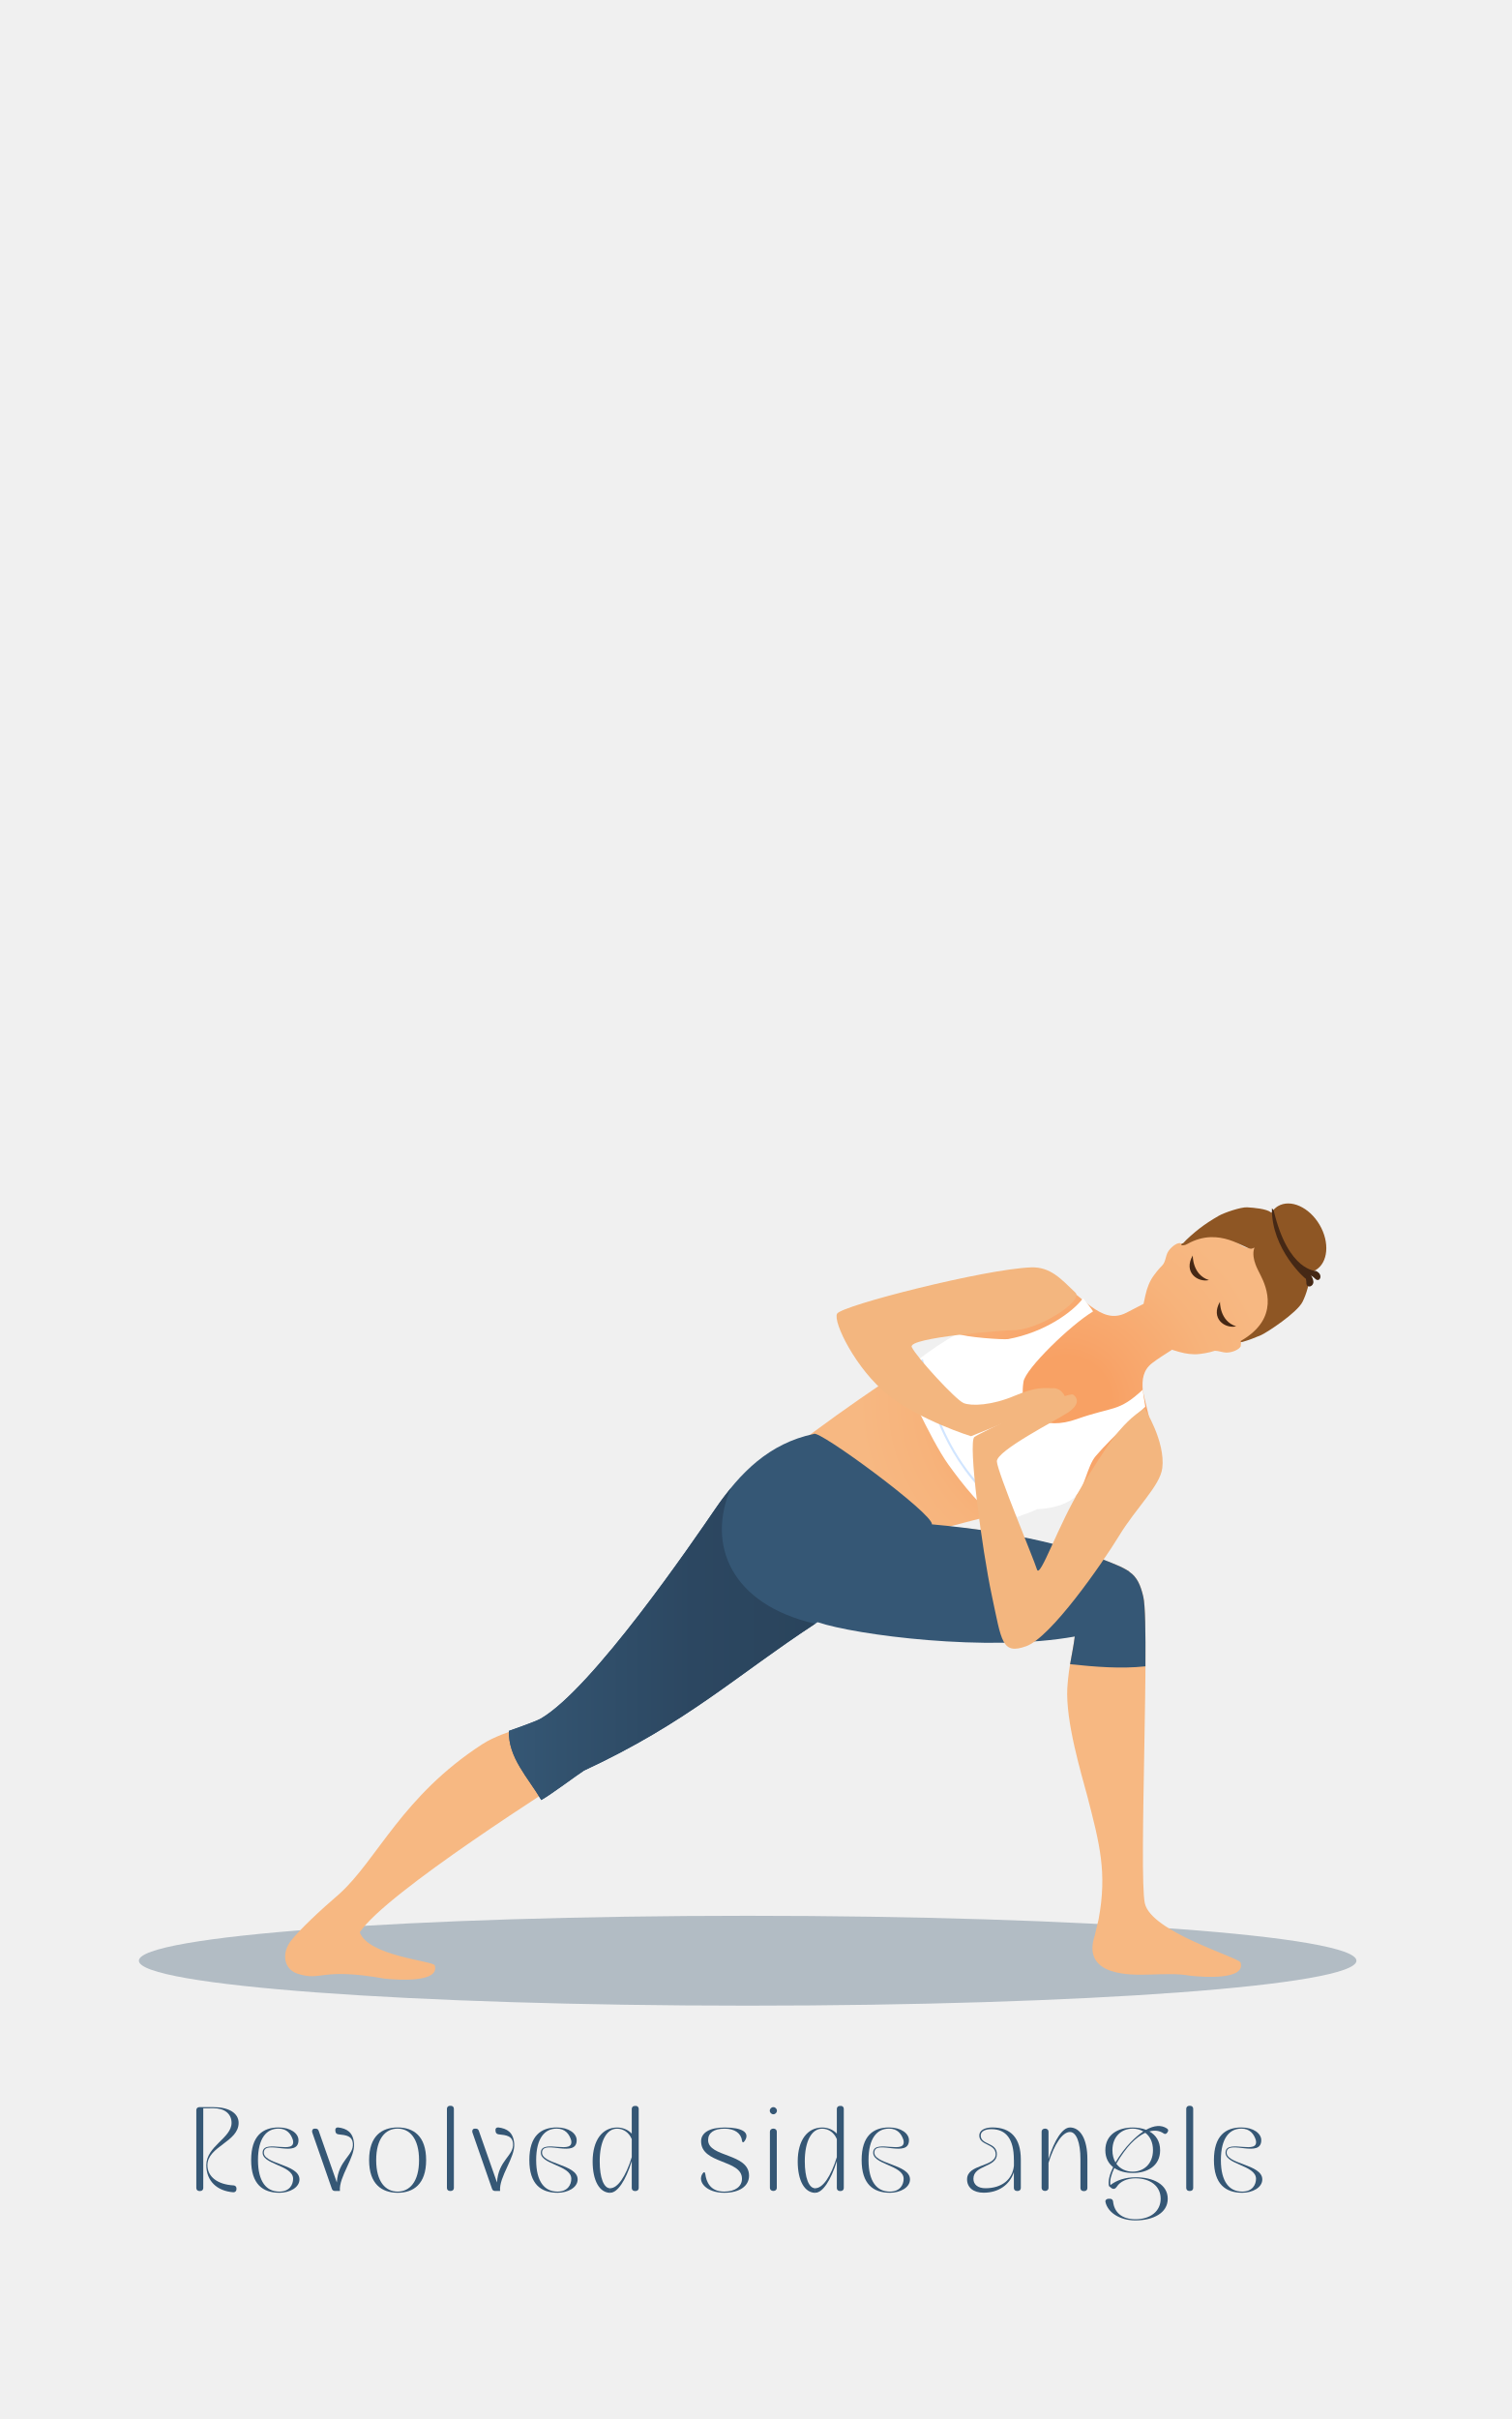
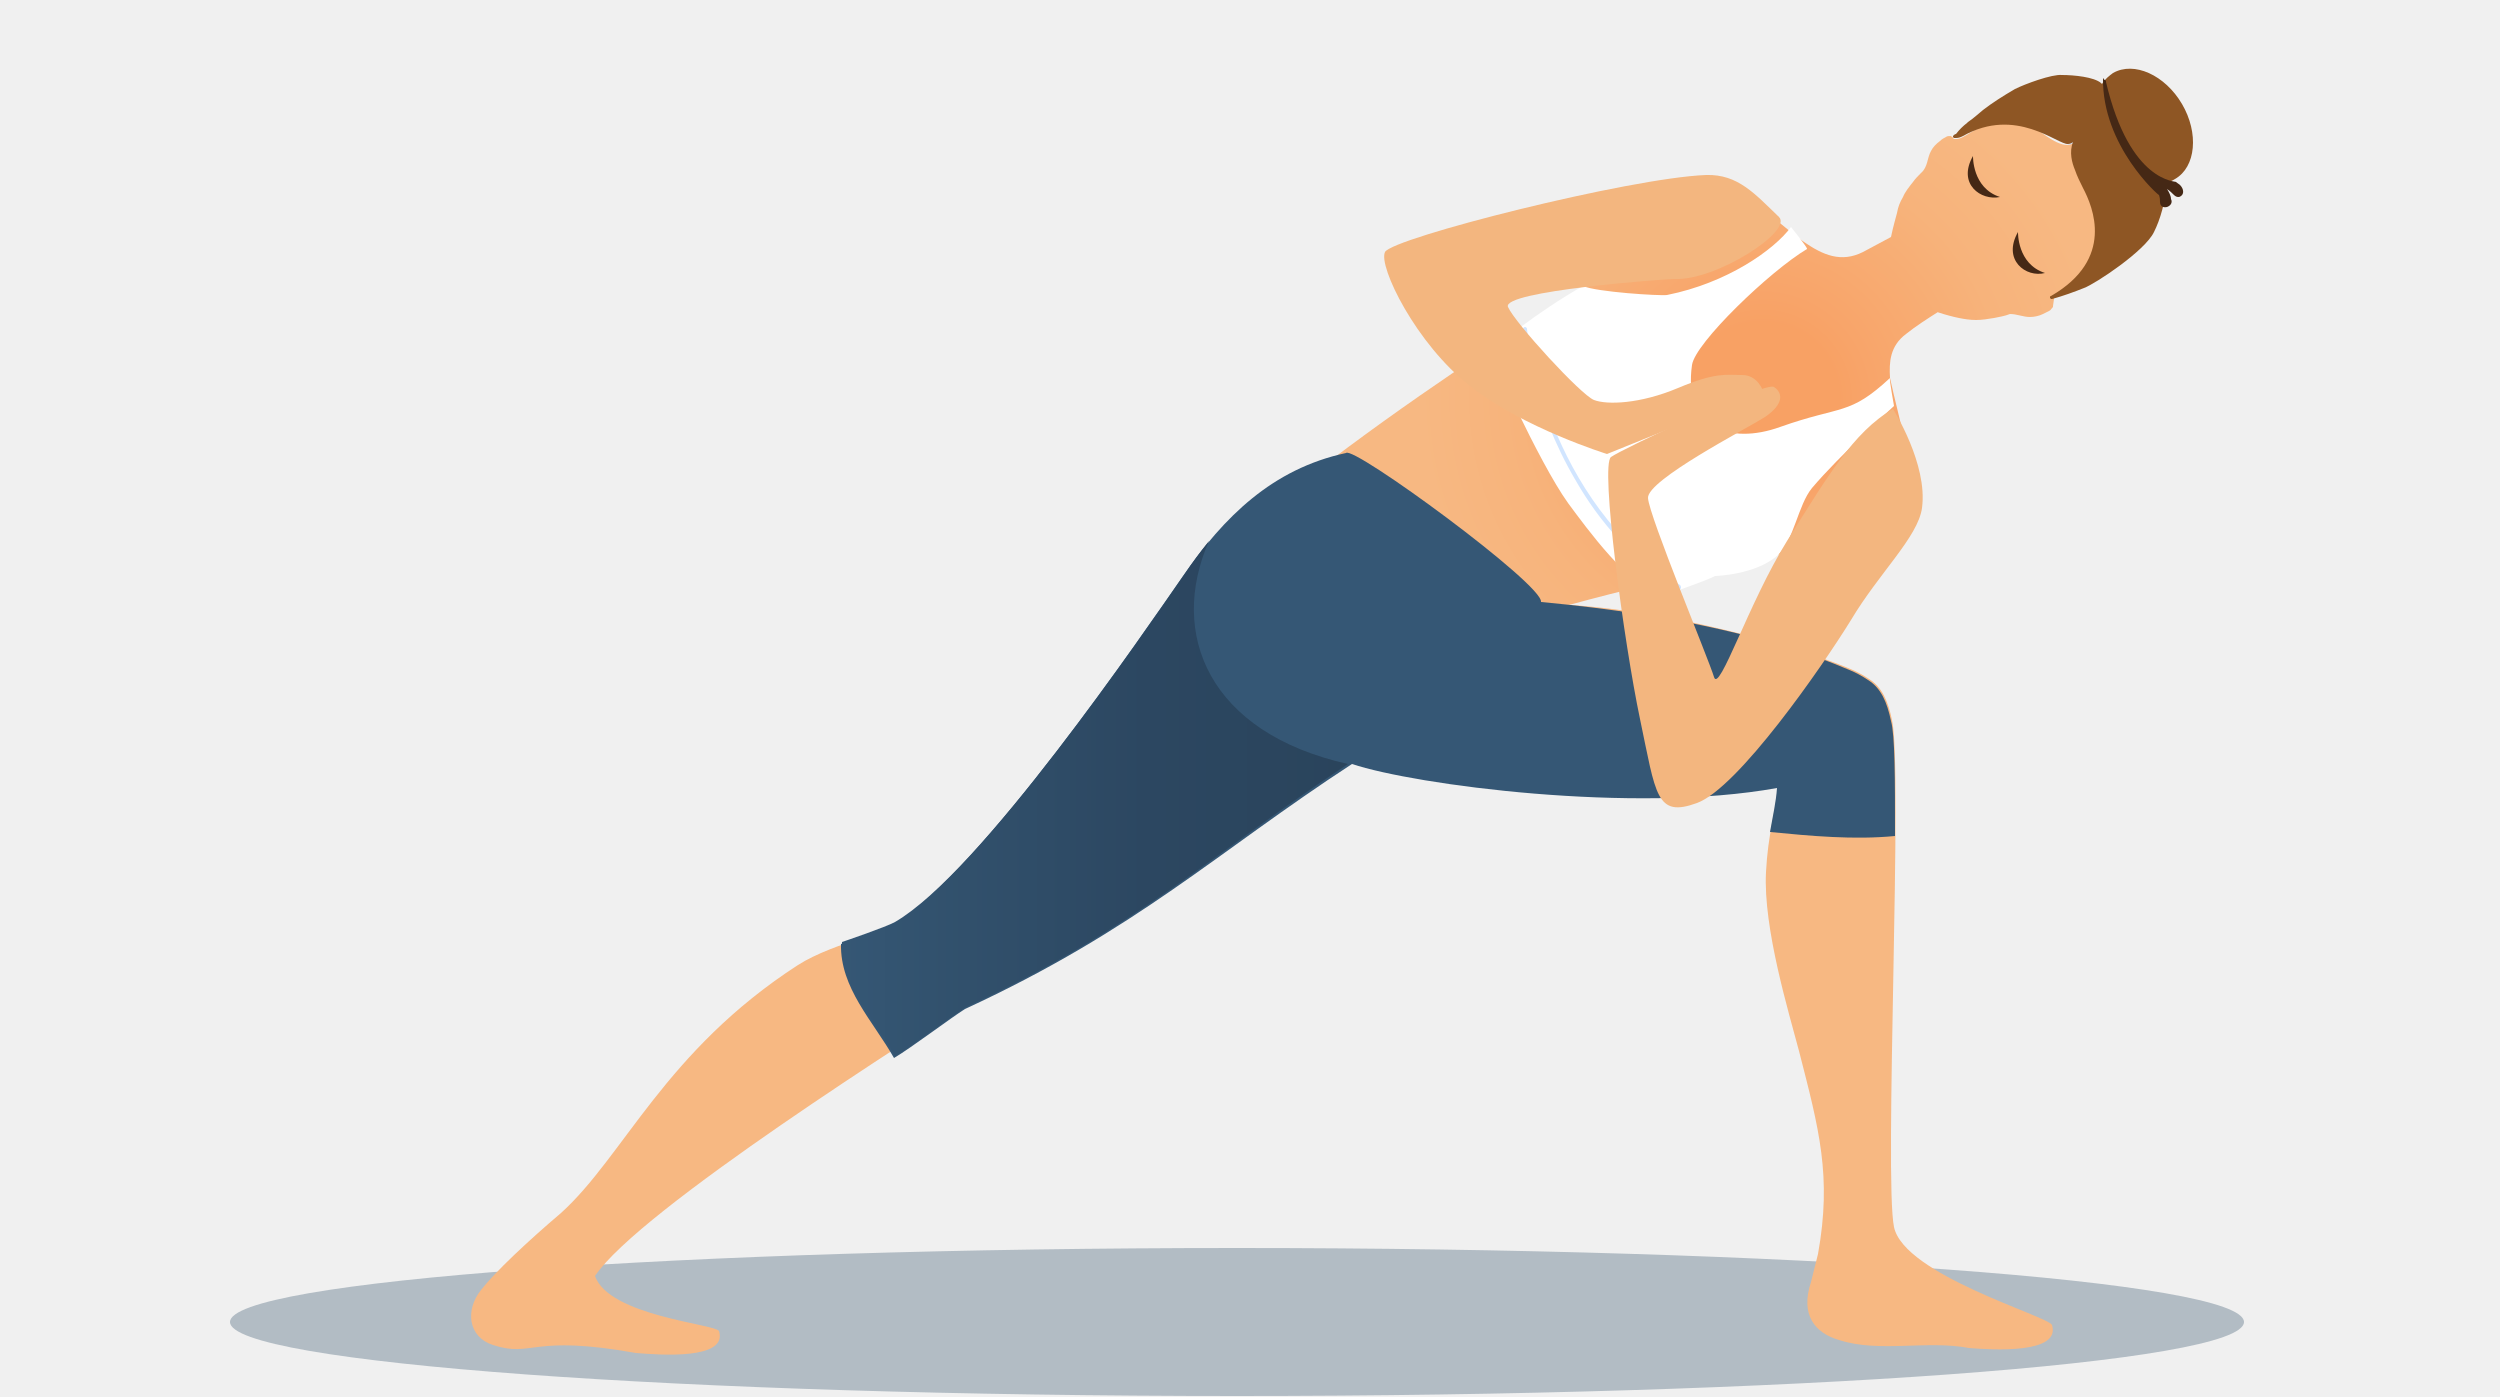
- <svg xmlns="http://www.w3.org/2000/svg" version="1.1" id="Layer_1" x="0px" y="0px" viewBox="0 0 250 400" style="enable-background:new 0 0 250 400;" xml:space="preserve">
+ <svg xmlns="http://www.w3.org/2000/svg" version="1.1" id="Layer_1" x="0px" y="0px" viewBox="0 0 250 139.6" style="enable-background:new 0 0 250 139.6;" xml:space="preserve">
  <style type="text/css">
- 	.st0{enable-background:new    ;}
- 	.st1{fill:#355775;}
- 	.st2{fill:#B2BCC4;}
- 	.st3{fill:#D1E5FF;}
- 	.st4{fill:url(#SVGID_1_);}
- 	.st5{fill:#FFFFFF;}
- 	.st6{fill:#8E5624;}
- 	.st7{fill:#452815;}
- 	.st8{fill:#F7B882;}
- 	.st9{fill:url(#SVGID_00000021104487712144279330000009821689409290679469_);}
- 	.st10{fill:#F3B67F;}
+ 	.st0{fill:#B2BCC4;}
+ 	.st1{fill:#D1E5FF;}
+ 	.st2{fill:url(#SVGID_1_);}
+ 	.st3{fill:#FFFFFF;}
+ 	.st4{fill:#8E5624;}
+ 	.st5{fill:#452815;}
+ 	.st6{fill:#F7B882;}
+ 	.st7{fill:#355775;}
+ 	.st8{fill:url(#SVGID_00000005249044103917088460000007603035231582449803_);}
+ 	.st9{fill:#F3B67F;}
</style>
  <g>
-     <g class="st0">
-       <path class="st1" d="M39.11,361.85v0.16c0,0.29-0.22,0.51-0.51,0.5c-2.71-0.2-4.48-1.88-4.48-4.48c0-3.16,4.18-4.48,4.18-7    c0-1.49-1.15-2.42-2.99-2.42l-1.69,0.01v13.19c0,0.28-0.21,0.49-0.49,0.49h-0.17c-0.28,0-0.49-0.21-0.49-0.49v-12.89    c0-0.28,0.21-0.49,0.49-0.49h2.35c2.55,0,4.16,1,4.16,2.6c0,3.15-5.16,3.89-5.16,7c0,1.94,1.71,3.2,4.33,3.34    C38.91,361.39,39.11,361.59,39.11,361.85z" />
-     </g>
-     <g class="st0">
-       <path class="st1" d="M49.53,360.38c0,1.36-1.64,2.21-3.31,2.21c-2.76,0-4.68-1.42-4.68-5.41c0-4,1.92-5.39,4.53-5.39    c2.02-0.01,3.3,1.01,3.3,2.1c0.01,3-5.35-0.01-5.71,1.86C43.24,357.88,49.53,357.8,49.53,360.38z M48.48,360.28    c0-2.32-5.4-2.34-5.02-4.53c0.35-2.01,5.56,0.65,4.99-1.87c-0.3-0.98-0.98-1.91-2.39-1.9c-1.99,0-3.39,1.6-3.39,5.2    c0,3.6,1.4,5.22,3.54,5.22C47.9,362.39,48.48,361.24,48.48,360.28z" />
-       <path class="st1" d="M56.22,362.29h-0.86c-0.21,0-0.39-0.13-0.46-0.33l-3.24-9.3c-0.12-0.35,0.05-0.67,0.35-0.67h0.23    c0.21,0,0.38,0.12,0.46,0.33l3.01,8.57c0.22-3.72,2.83-4.42,2.65-6.44c-0.1-1.25-1.07-1.39-2.37-1.52c-0.3-0.03-0.5-0.22-0.51-0.5    l-0.02-0.16c-0.03-0.32,0.15-0.51,0.49-0.48c1.39,0.18,2.45,0.76,2.61,2.66C58.75,356.76,56.02,359.93,56.22,362.29z" />
-       <path class="st1" d="M61.05,357.19c0-4,2.11-5.4,4.72-5.4c2.6,0,4.71,1.4,4.71,5.4c0,3.99-2.11,5.4-4.71,5.4    C63.16,362.58,61.05,361.18,61.05,357.19z M69.31,357.19c0-3.6-1.57-5.21-3.54-5.21c-1.99,0-3.55,1.61-3.55,5.21    s1.56,5.21,3.55,5.21C67.74,362.39,69.31,360.79,69.31,357.19z" />
-       <path class="st1" d="M73.92,348.7c0-0.28,0.21-0.49,0.49-0.49h0.17c0.28,0,0.49,0.21,0.49,0.49v13.1c0,0.28-0.21,0.49-0.49,0.49    h-0.17c-0.28,0-0.49-0.21-0.49-0.49V348.7z" />
-       <path class="st1" d="M82.71,362.29h-0.86c-0.21,0-0.39-0.13-0.46-0.33l-3.24-9.3c-0.12-0.35,0.05-0.67,0.35-0.67h0.23    c0.21,0,0.38,0.12,0.46,0.33l3.01,8.57c0.22-3.72,2.83-4.42,2.65-6.44c-0.1-1.25-1.07-1.39-2.37-1.52    c-0.29-0.03-0.5-0.22-0.51-0.5l-0.02-0.16c-0.03-0.32,0.15-0.51,0.49-0.48c1.39,0.18,2.45,0.76,2.61,2.66    C85.24,356.76,82.51,359.93,82.71,362.29z" />
-       <path class="st1" d="M95.54,360.38c0,1.36-1.64,2.21-3.31,2.21c-2.76,0-4.68-1.42-4.68-5.41c0-4,1.92-5.39,4.53-5.39    c2.02-0.01,3.3,1.01,3.3,2.1c0.01,3-5.35-0.01-5.71,1.86C89.25,357.88,95.54,357.8,95.54,360.38z M94.49,360.28    c0-2.32-5.4-2.34-5.02-4.53c0.35-2.01,5.56,0.65,4.99-1.87c-0.3-0.98-0.98-1.91-2.39-1.9c-1.99,0-3.39,1.6-3.39,5.2    c0,3.6,1.4,5.22,3.54,5.22C93.91,362.39,94.49,361.24,94.49,360.28z" />
-       <path class="st1" d="M105.15,348.22c0.28,0,0.49,0.21,0.49,0.49v13.1c0,0.28-0.21,0.49-0.49,0.49h-0.17    c-0.28,0-0.49-0.21-0.49-0.49v-4.46c0,0.01-0.01,0.02-0.01,0.03c-0.99,3.19-2.35,5.2-3.52,5.2l-0.03-0.74    c1.24,0,2.57-1.95,3.56-5.14v-2.98c-0.44-1.07-1.37-1.73-2.42-1.73c-1.76,0-2.88,2.08-2.88,5.4c0,2.73,0.67,4.46,1.73,4.46    l0.03,0.75c-1.8,0-2.93-2-2.93-5.2v-0.01v-0.01c0.01-3.43,1.56-5.58,4.05-5.58c0.95,0,1.82,0.37,2.42,1.01v-4.09    c0-0.28,0.21-0.49,0.49-0.49H105.15z" />
-       <path class="st1" d="M123.89,359.76c0,1.73-1.58,2.83-4.1,2.83c-2.92,0.01-4.48-1.79-3.61-3.14c0.23-0.36,0.42-0.34,0.48,0.07    c0.15,1.19,0.77,2.89,3.13,2.88c1.8-0.01,2.93-0.83,2.93-2.13c0-3.22-6.76-2.38-6.76-6.2c0-1.4,1.39-2.28,3.91-2.27    c2.92-0.01,4.2,0.84,3.32,2.19c-0.23,0.36-0.42,0.34-0.48-0.07c-0.15-1.19-1.25-1.94-2.85-1.93c-1.8-0.01-2.74,0.71-2.74,1.88    C117.12,356.76,123.89,356.01,123.89,359.76z" />
-       <path class="st1" d="M127.32,349.02c0-0.32,0.27-0.59,0.59-0.59c0.32,0,0.59,0.27,0.59,0.59c0,0.32-0.27,0.59-0.59,0.59    C127.59,349.61,127.32,349.34,127.32,349.02z M127.34,352.47c0-0.28,0.25-0.49,0.57-0.49c0.33,0,0.57,0.21,0.57,0.49v9.33    c0,0.28-0.24,0.49-0.57,0.49c-0.32,0-0.57-0.21-0.57-0.49V352.47z" />
-       <path class="st1" d="M139.07,348.22c0.28,0,0.49,0.21,0.49,0.49v13.1c0,0.28-0.21,0.49-0.49,0.49h-0.17    c-0.28,0-0.49-0.21-0.49-0.49v-4.46c0,0.01-0.01,0.02-0.01,0.03c-0.99,3.19-2.35,5.2-3.52,5.2l-0.03-0.74    c1.24,0,2.57-1.95,3.56-5.14v-2.98c-0.44-1.07-1.37-1.73-2.42-1.73c-1.76,0-2.88,2.08-2.88,5.4c0,2.73,0.67,4.46,1.73,4.46    l0.03,0.75c-1.8,0-2.93-2-2.93-5.2v-0.01v-0.01c0.01-3.43,1.56-5.58,4.05-5.58c0.95,0,1.82,0.37,2.42,1.01v-4.09    c0-0.28,0.21-0.49,0.49-0.49H139.07z" />
-       <path class="st1" d="M150.51,360.38c0,1.36-1.64,2.21-3.31,2.21c-2.76,0-4.69-1.42-4.69-5.41c0-4,1.92-5.39,4.53-5.39    c2.02-0.01,3.3,1.01,3.3,2.1c0.01,3-5.35-0.01-5.71,1.86C144.23,357.88,150.51,357.8,150.51,360.38z M149.46,360.28    c0-2.32-5.4-2.34-5.02-4.53c0.35-2.01,5.56,0.65,4.99-1.87c-0.3-0.98-0.98-1.91-2.39-1.9c-1.99,0-3.39,1.6-3.39,5.2    c0,3.6,1.4,5.22,3.54,5.22C148.88,362.39,149.46,361.24,149.46,360.28z" />
-       <path class="st1" d="M168.84,357.09v4.71c0,0.28-0.21,0.49-0.49,0.49h-0.17c-0.28,0-0.49-0.21-0.49-0.49v-2.61    c-0.69,2.1-2.55,3.39-5,3.39c-1.68,0-2.74-0.85-2.74-2.21c0-2.58,4.73-2,4.73-4.15c0-1.81-2.71-1.4-2.71-3.1    c0-0.82,0.84-1.33,2.17-1.33C167.22,351.79,168.84,353.59,168.84,357.09z M167.7,358.11v-0.9l-0.01-0.12    c0-3.33-1.25-5.02-3.73-5.02c-1.08,0-1.75,0.4-1.75,1.05c0,1.6,2.67,1.08,2.67,3.1c0,2.21-3.88,1.73-3.88,4.06    c0,0.96,0.76,1.56,1.98,1.56C165.69,361.84,167.46,360.41,167.7,358.11z" />
-       <path class="st1" d="M173.42,357c0.99-3.19,2.35-5.2,3.52-5.2l0.03,0.74c-1.23,0-2.56,1.94-3.55,5.1v4.16    c0,0.28-0.24,0.49-0.57,0.49c-0.32,0-0.57-0.21-0.57-0.49v-9.33c0-0.28,0.25-0.49,0.57-0.49c0.33,0,0.57,0.21,0.57,0.49V357z     M176.94,351.79c1.8,0,2.91,2.01,2.91,5.22v4.81c0,0.28-0.21,0.49-0.49,0.49h-0.17c-0.28,0-0.49-0.21-0.49-0.49v-4.81    c0-2.74-0.68-4.47-1.74-4.47L176.94,351.79z" />
-       <path class="st1" d="M193.14,363.58c0,2.35-2.39,3.58-5.35,3.58c-2.68,0-4.6-1.38-4.95-3.05c-0.07-0.29,0.19-0.53,0.5-0.53h0.26    c0.28,0,0.48,0.19,0.5,0.46c0.18,1.72,1.38,2.93,3.69,2.93c2.51,0,4.18-1.34,4.18-3.39c0-2.05-1.67-3.38-4.18-3.38    c-1.35,0-2.52,0.5-3.09,1.41c-0.22,0.34-0.57,0.45-0.89,0.19l-0.37-0.3c0.01-0.01,0.02-0.01,0.02-0.02l-0.04,0.02    c-0.19-0.86,0.12-1.99,0.69-3.15c-0.79-0.62-1.29-1.53-1.29-2.79c0-2.6,2.11-3.76,4.53-3.76c0.79,0,1.54,0.12,2.21,0.38    c1.33-0.75,2.5-0.84,3.43-0.23c0.25,0.14,0.29,0.39,0.11,0.63l-0.08,0.11c-0.15,0.2-0.37,0.23-0.57,0.08    c-0.67-0.46-1.47-0.56-2.34-0.32c1.07,0.6,1.77,1.62,1.77,3.12c0,2.58-2.11,3.75-4.52,3.75c-1.15,0-2.23-0.27-3.05-0.82    c-0.5,1.03-0.79,2.05-0.65,2.82c0.98-0.79,2.47-1.29,4.13-1.29C190.75,360,193.14,361.22,193.14,363.58z M184.5,357.58    c0.71-1.23,1.63-2.44,2.47-3.3c0.74-0.77,1.46-1.38,2.13-1.83c-0.51-0.3-1.12-0.47-1.75-0.47c-1.8,0-3.36,1.26-3.36,3.57    C183.99,356.36,184.18,357.03,184.5,357.58z M189.43,352.67c-0.76,0.34-1.56,0.93-2.36,1.76c-0.69,0.71-1.68,2.01-2.43,3.36    c0.63,0.87,1.62,1.31,2.71,1.31c1.78,0,3.35-1.25,3.35-3.56C190.7,354.23,190.2,353.26,189.43,352.67z" />
-       <path class="st1" d="M196.2,348.7c0-0.28,0.21-0.49,0.49-0.49h0.17c0.28,0,0.49,0.21,0.49,0.49v13.1c0,0.28-0.21,0.49-0.49,0.49    h-0.17c-0.28,0-0.49-0.21-0.49-0.49V348.7z" />
-       <path class="st1" d="M208.78,360.38c0,1.36-1.64,2.21-3.31,2.21c-2.76,0-4.69-1.42-4.69-5.41c0-4,1.92-5.39,4.53-5.39    c2.02-0.01,3.3,1.01,3.3,2.1c0.01,3-5.35-0.01-5.71,1.86C202.5,357.88,208.78,357.8,208.78,360.38z M207.74,360.28    c0-2.32-5.4-2.34-5.02-4.53c0.35-2.01,5.56,0.65,4.99-1.87c-0.3-0.98-0.98-1.91-2.39-1.9c-1.99,0-3.39,1.6-3.39,5.2    c0,3.6,1.4,5.22,3.54,5.22C207.16,362.39,207.74,361.24,207.74,360.28z" />
-     </g>
    <g>
-       <path class="st2" d="M224.35,324.22c0-4.1-45.08-7.43-100.69-7.43s-100.69,3.33-100.69,7.43c0,4.1,45.08,7.43,100.69,7.43    S224.35,328.32,224.35,324.22z" />
+       <path class="st0" d="M224.4,132.2c0-4.1-45.1-7.4-100.7-7.4S23,128.1,23,132.2s45.1,7.4,100.7,7.4S224.4,136.3,224.4,132.2z" />
      <g>
-         <path class="st3" d="M202.22,212.07c4.57-5.97,9.36-11,9.43-11.08c0.07-0.07,0.18-0.08,0.26-0.01c0.07,0.07,0.1,0.18,0,0.26     c-0.11,0.11-10.85,11.41-15.49,20.23c-0.05,0.1-0.16,0.12-0.25,0.08c-0.09-0.05-0.12-0.16-0.08-0.25     C197.67,218.33,199.92,215.09,202.22,212.07z" />
-         <radialGradient id="SVGID_1_" cx="348.767" cy="347.119" r="34.334" gradientTransform="matrix(1 0 0 -1 -172.5 579)" gradientUnits="userSpaceOnUse">
+         <path class="st1" d="M202.2,20.1c4.6-6,9.4-11,9.4-11.1c0.1-0.1,0.2-0.1,0.3,0s0.1,0.2,0,0.3S201,20.7,196.4,29.5     c-0.1,0.1-0.2,0.1-0.2,0.1c-0.1-0.1-0.1-0.2-0.1-0.2C197.7,26.3,199.9,23.1,202.2,20.1z" />
+         <radialGradient id="SVGID_1_" cx="348.767" cy="155.119" r="34.334" gradientTransform="matrix(1 0 0 -1 -172.5 195)" gradientUnits="userSpaceOnUse">
          <stop offset="0.22" style="stop-color:#F8A164" />
          <stop offset="0.3" style="stop-color:#F8A469" />
          <stop offset="0.71" style="stop-color:#F7B37B" />
          <stop offset="1" style="stop-color:#F7B882" />
        </radialGradient>
-         <path class="st4" d="M209.44,212.7c-0.46-1.26-1.22-2.37-1.69-3.62c-0.36-0.93-0.58-2.12-0.08-3.03     c-1.02,1.05-2.81-0.36-3.67-1.01c-0.74-0.56-0.23-1.8-1.18-1.93c-1.04-0.14-2.09,0.14-3.04,0.56c-0.78,0.35-1.47,0.8-2.18,1.25     c-0.39,0.24-0.79,0.49-1.2,0.69c-0.22,0.11-0.45,0.21-0.69,0.23c-0.07,0-0.14,0-0.21-0.01c-0.06-0.01-0.06-0.08-0.04-0.11     l-0.16-0.1c0,0,0,0,0,0c-0.02,0-0.08-0.07-0.11-0.07c-0.19,0.01-0.35,0.02-0.53,0.11c-0.21,0.1-0.41,0.22-0.59,0.36     c-0.36,0.29-0.69,0.63-0.91,1.02c-0.41,0.71-0.34,1.63-0.97,2.25h0c-0.29,0.3-0.57,0.6-0.83,0.93c-0.38,0.47-0.75,0.96-1.03,1.48     c-0.27,0.5-0.47,1.02-0.64,1.55c-0.14,0.45-0.35,1.35-0.55,2.35c-0.94,0.5-1.89,0.99-2.84,1.47c-2.22,1.13-4.01,0.28-5.85-1.04     c-2.26-1.63-3.67-3.53-6.45-3.75c-2.37-0.18-29.17,16.04-45.95,29.54c3.41,6.05,21.43,5.87,24.62,12.04     c0.66-0.87,25.1-6.57,25.89-6.56c-0.29,0.2,12.73-6.43,12.4-9.12c-0.06-0.51-1.92-7.84-1.96-8.35c0.01-0.01,0.02-0.02,0.03-0.03     c0.01-0.02-0.01-0.04-0.02-0.02c0,0-0.01,0.01-0.01,0.01c-0.12-1.64,0.04-3.22,1.56-4.39c1.02-0.79,2.15-1.47,3.23-2.17     c0.01-0.01,0-0.01-0.01-0.02l0,0l0.01-0.04c-0.03-0.01-0.07-0.02-0.11-0.03c0.91,0.29,1.74,0.53,2.18,0.61     c0.54,0.11,1.1,0.18,1.67,0.19c0.59,0.01,1.2-0.08,1.79-0.18c0.54-0.09,1.06-0.23,1.58-0.39c0.69-0.02,1.34,0.3,2.02,0.29     c0.45-0.01,0.91-0.12,1.34-0.3c0.21-0.09,0.41-0.2,0.6-0.34c0.17-0.12,0.25-0.25,0.36-0.41c0.02-0.03-0.02-0.11,0-0.13h0     l0.07-0.68c-0.01-0.02-0.01-0.04,0.01-0.05c1.13-0.51,2.11-1.31,3.08-2.06c0.87-0.68,1.68-1.46,2.21-2.46     C211.49,215.57,210.08,214.44,209.44,212.7L209.44,212.7z" />
-         <path class="st5" d="M177.84,247.49c1.6-1.48,1.96-5.04,3.39-6.72c2.72-3.2,8.23-8.18,8.2-8.16c-0.01-0.12-0.47-2.71-0.39-2.8     c0.01-0.02-0.01-0.04-0.02-0.02c-4.08,3.77-4.8,2.7-10.99,4.89c-5.03,1.78-9.71,0.1-8.75-6.2c0.33-2.17,7.84-9.42,11.49-11.61     c0.09-0.06-1.62-2.2-1.64-2.19c-1.71,2.28-6.38,5.65-12.4,6.75c-0.69,0.13-7.15-0.3-8.39-0.91c-4.57,2.62-8.59,5.9-9.3,6.56     c0,0,4.78,10.89,7.84,15.13c1.98,2.73,6.01,8.18,9.3,9.3c0.09,0.03,4.52-1.48,5.36-1.96     C171.53,249.55,175.65,249.51,177.84,247.49L177.84,247.49z" />
-         <path class="st6" d="M215.45,215.24c0.61-1.23,1.2-3.12,1.24-4.86c0.31-0.07,0.62-0.18,0.9-0.35c2.08-1.23,2.38-4.59,0.66-7.51     c-1.72-2.92-4.8-4.3-6.89-3.07c-0.45,0.27-0.8,0.65-1.08,1.09c-0.03-0.03-0.06-0.06-0.09-0.08c-0.69-0.56-2.74-0.76-3.94-0.82     c-1-0.05-3.7,0.85-4.67,1.4c-1.21,0.69-2.3,1.41-3.23,2.13c-0.46,0.36-0.95,0.77-1.49,1.25l-0.06,0.06     c-0.37,0.33-0.75,0.68-1.09,1.07c-0.08,0.03-0.16,0.07-0.24,0.1c-0.04,0.01-0.07,0.05-0.09,0.09c-0.02,0.04-0.01,0.08,0.01,0.12     c0.02,0.03,0.05,0.05,0.09,0.06c0.06,0.01,0.13,0.01,0.19,0c0,0,0,0,0,0c0,0,0,0,0.01,0c0.27-0.01,0.52-0.11,0.74-0.24     c5.3-2.96,9.54,0.95,10.54,0.81c0.19-0.03,0.37-0.1,0.52-0.2c-0.38,0.98-0.06,2.15,0.19,2.82c0.23,0.61,0.54,1.2,0.83,1.77     c0.99,1.94,3.2,7.13-3.24,10.83c-0.03,0.01-0.05,0.03-0.06,0.06c-0.01,0.03,0,0.06,0.01,0.08c0.02,0.04,0.07,0.06,0.11,0.06     c0.01,0,0.02,0,0.03-0.01c0.02,0.01,0.05,0.02,0.07,0.02c1.1-0.3,2.17-0.73,3.16-1.15C209.48,220.38,214.54,217.09,215.45,215.24     L215.45,215.24z" />
-         <path class="st7" d="M197.28,207.6c0,0-0.09,3.2,2.68,4.07C198.09,212.1,195.67,210.38,197.28,207.6z" />
-         <path class="st7" d="M201.78,215.25c0,0-0.09,3.2,2.68,4.07C202.59,219.75,200.17,218.03,201.78,215.25z" />
-         <path class="st7" d="M216.74,212.7c-0.35,0.12-0.67-0.11-0.67-0.53c0-0.21-0.02-0.44-0.08-0.71c-0.03,0.09-5.74-4.88-5.62-11.66     c0.08,0.08,0.15,0.16,0.21,0.23c0.03,0.04,0.05,0.07,0.08,0.11c0,0.02,0,0.04,0.01,0.06c2.43,10.16,7.1,9.94,7.01,9.97     c0.15,0.08,0.29,0.17,0.4,0.27c0.42,0.36,0.38,0.91,0.12,1.13c-0.15,0.12-0.41,0.16-0.68-0.12c-0.17-0.18-0.4-0.37-0.68-0.55     c0.22,0.34,0.36,0.7,0.39,1.02C217.26,212.32,217,212.61,216.74,212.7L216.74,212.7z" />
-         <path class="st3" d="M157.64,240.15c-4.46-7.57-5.27-15.08-5.28-15.2c-0.01-0.11,0.06-0.19,0.16-0.19c0.1,0.01,0.19,0.1,0.2,0.21     c0.02,0.17,1.86,17.12,15.26,25.59c0.1,0.06,0.14,0.18,0.1,0.28c-0.04,0.09-0.14,0.12-0.24,0.06     C163.21,247.99,159.94,244.06,157.64,240.15L157.64,240.15z" />
+         <path class="st2" d="M209.4,20.7c-0.5-1.3-1.2-2.4-1.7-3.6c-0.4-0.9-0.6-2.1-0.1-3c-1,1.1-2.8-0.4-3.7-1     c-0.7-0.6-0.2-1.8-1.2-1.9c-1-0.1-2.1,0.1-3,0.6c-0.8,0.4-1.5,0.8-2.2,1.2c-0.4,0.2-0.8,0.5-1.2,0.7c-0.2,0.1-0.4,0.2-0.7,0.2     c-0.1,0-0.1,0-0.2,0c-0.1,0-0.1-0.1,0-0.1l-0.2-0.1l0,0l-0.1-0.1c-0.2,0-0.4,0-0.5,0.1c-0.2,0.1-0.4,0.2-0.6,0.4     c-0.4,0.3-0.7,0.6-0.9,1c-0.4,0.7-0.3,1.6-1,2.2l0,0c-0.3,0.3-0.6,0.6-0.8,0.9c-0.4,0.5-0.8,1-1,1.5c-0.3,0.5-0.5,1-0.6,1.6     c-0.1,0.4-0.4,1.4-0.6,2.4c-0.9,0.5-1.9,1-2.8,1.5c-2.2,1.1-4,0.3-5.9-1c-2.3-1.6-3.7-3.5-6.4-3.8c-2.4-0.2-29.2,16-45.9,29.5     c3.4,6.1,21.4,5.9,24.6,12c0.7-0.9,25.1-6.6,25.9-6.6c-0.3,0.2,12.7-6.4,12.4-9.1c-0.1-0.5-1.9-7.8-2-8.4l0,0l0,0l0,0     c-0.1-1.6,0-3.2,1.6-4.4c1-0.8,2.1-1.5,3.2-2.2l0,0l0,0l0,0h-0.1c0.9,0.3,1.7,0.5,2.2,0.6s1.1,0.2,1.7,0.2c0.6,0,1.2-0.1,1.8-0.2     c0.5-0.1,1.1-0.2,1.6-0.4c0.7,0,1.3,0.3,2,0.3c0.4,0,0.9-0.1,1.3-0.3c0.2-0.1,0.4-0.2,0.6-0.3c0.2-0.1,0.2-0.2,0.4-0.4v-0.1l0,0     l0.1-0.7c0,0,0,0,0-0.1c1.1-0.5,2.1-1.3,3.1-2.1c0.9-0.7,1.7-1.5,2.2-2.5C211.5,23.6,210.1,22.4,209.4,20.7L209.4,20.7z" />
+         <path class="st3" d="M177.8,55.5c1.6-1.5,2-5,3.4-6.7c2.7-3.2,8.2-8.2,8.2-8.2c0-0.1-0.5-2.7-0.4-2.8l0,0     c-4.1,3.8-4.8,2.7-11,4.9c-5,1.8-9.7,0.1-8.8-6.2c0.3-2.2,7.8-9.4,11.5-11.6c0.1-0.1-1.6-2.2-1.6-2.2c-1.7,2.3-6.4,5.6-12.4,6.8     c-0.7,0.1-7.1-0.3-8.4-0.9c-4.6,2.6-8.6,5.9-9.3,6.6c0,0,4.8,10.9,7.8,15.1c2,2.7,6,8.2,9.3,9.3c0.1,0,4.5-1.5,5.4-2     C171.5,57.6,175.6,57.5,177.8,55.5L177.8,55.5z" />
+         <path class="st4" d="M215.4,23.2c0.6-1.2,1.2-3.1,1.2-4.9c0.3-0.1,0.6-0.2,0.9-0.4c2.1-1.2,2.4-4.6,0.7-7.5s-4.8-4.3-6.9-3.1     c-0.4,0.3-0.8,0.6-1.1,1.1l-0.1-0.1c-0.7-0.6-2.7-0.8-3.9-0.8c-1-0.1-3.7,0.9-4.7,1.4c-1.2,0.7-2.3,1.4-3.2,2.1     c-0.5,0.4-0.9,0.8-1.5,1.2l-0.1,0.1c-0.4,0.3-0.8,0.7-1.1,1.1c-0.1,0-0.2,0.1-0.2,0.1l-0.1,0.1v0.1l0.1,0.1c0.1,0,0.1,0,0.2,0     l0,0l0,0c0.3,0,0.5-0.1,0.7-0.2c5.3-3,9.5,0.9,10.5,0.8c0.2,0,0.4-0.1,0.5-0.2c-0.4,1-0.1,2.1,0.2,2.8c0.2,0.6,0.5,1.2,0.8,1.8     c1,1.9,3.2,7.1-3.2,10.8c0,0-0.1,0-0.1,0.1s0,0.1,0,0.1l0.1,0.1l0,0h0.1c1.1-0.3,2.2-0.7,3.2-1.1     C209.5,28.4,214.5,25.1,215.4,23.2L215.4,23.2z" />
+         <path class="st5" d="M197.3,15.6c0,0-0.1,3.2,2.7,4.1C198.1,20.1,195.7,18.4,197.3,15.6z" />
+         <path class="st5" d="M201.8,23.2c0,0-0.1,3.2,2.7,4.1C202.6,27.8,200.2,26,201.8,23.2z" />
+         <path class="st5" d="M216.7,20.7c-0.4,0.1-0.7-0.1-0.7-0.5c0-0.2,0-0.4-0.1-0.7c0,0.1-5.7-4.9-5.6-11.7c0.1,0.1,0.1,0.2,0.2,0.2     l0.1,0.1c0,0,0,0,0,0.1c2.4,10.2,7.1,9.9,7,10c0.1,0.1,0.3,0.2,0.4,0.3c0.4,0.4,0.4,0.9,0.1,1.1c-0.1,0.1-0.4,0.2-0.7-0.1     c-0.2-0.2-0.4-0.4-0.7-0.6c0.2,0.3,0.4,0.7,0.4,1C217.3,20.3,217,20.6,216.7,20.7L216.7,20.7z" />
+         <path class="st1" d="M157.6,48.1c-4.5-7.6-5.3-15.1-5.3-15.2c0-0.1,0.1-0.2,0.2-0.2c0.1,0,0.2,0.1,0.2,0.2     c0,0.2,1.9,17.1,15.3,25.6c0.1,0.1,0.1,0.2,0.1,0.3s-0.1,0.1-0.2,0.1C163.2,56,159.9,52.1,157.6,48.1L157.6,48.1z" />
        <g>
-           <path class="st8" d="M205.18,324.51c-0.45-0.91-14.81-5.05-15.83-9.8c-1.02-4.75,0.86-45.9-0.24-50.66      c-0.43-1.86-1.02-3.29-2.32-4.14c0-0.01,0-0.03,0-0.04c-0.6-0.39-1.27-0.76-2.1-1.09c-4.51-1.94-21.08-7.23-35.37-6.39      c0.07-0.44,0.13-0.88,0.19-1.33c-7.96-0.09-15.84-0.55-23.56-2.32c-13.14,9.37-17.59,25.88-32.96,34.58      c-3.02,1.51-9.58,2.75-13.19,5.08c-13.29,8.59-17.38,19.08-23.66,24.76c-3.32,2.84-6.58,5.93-8,7.74      c-1.59,2.03-1.28,4.73,1.15,5.49c3.97,1.26,3.65-1.09,14.31,0.79c2.43,0.25,9.2,0.66,8.3-2.21c-0.37-0.73-11.04-1.54-12.39-5.46      c4.38-6.56,32.14-24.11,39.26-28.69c6.9-1.15,24.07-15.32,36.22-23.34c14.83,1.5,29.54,3.89,42.78,3.09      c-0.33,2.67-0.98,4.68-1.24,8.54c-0.3,5.58,2.31,14.15,3.32,17.94c2.02,7.83,3.29,12.55,1.86,20.3l-0.66,2.77      c-1.1,3.29,0.4,5.06,2.82,5.82c3.97,1.26,8.82,0,13,0.76C199.31,326.97,206.08,327.38,205.18,324.51L205.18,324.51z" />
-           <path class="st1" d="M176.99,275.19c4.14,0.43,8.35,0.79,12.46,0.35c0.04-5.69-0.03-10.12-0.35-11.49      c-0.43-1.86-1.02-3.29-2.32-4.14c0-0.01,0-0.03,0-0.04c-0.6-0.39-1.27-0.76-2.1-1.09c-6.84-2.94-16.59-5.45-30.55-6.72      c0.26-1.74-18.78-15.73-19.51-14.95c-7.43,1.56-12.22,6.43-16.27,12.33c-3.87,5.65-20.32,29.73-28.91,34.75      c-0.9,0.52-5.04,1.94-5.27,2.03c-0.14,4.42,3.15,7.69,5.35,11.43c1.69-0.96,5.81-4.06,7.05-4.86      c17.26-8.02,25.15-15.74,38.65-24.55c6.31,2.13,28.2,4.98,42.54,2.37C177.57,272.18,177.27,273.54,176.99,275.19L176.99,275.19z      " />
-           <linearGradient id="SVGID_00000152265146886308402360000015767090628898754748_" gradientUnits="userSpaceOnUse" x1="256.671" y1="307.154" x2="307.317" y2="307.154" gradientTransform="matrix(1 0 0 -1 -172.5 579)">
+           <path class="st6" d="M205.2,132.5c-0.4-0.9-14.8-5-15.8-9.8s0.9-45.9-0.2-50.7c-0.4-1.9-1-3.3-2.3-4.1l0,0      c-0.6-0.4-1.3-0.8-2.1-1.1c-4.5-1.9-21.1-7.2-35.4-6.4c0.1-0.4,0.1-0.9,0.2-1.3c-8-0.1-15.8-0.6-23.6-2.3      c-13.1,9.4-17.6,25.9-33,34.6c-3,1.5-9.6,2.8-13.2,5.1c-13.3,8.6-17.4,19.1-23.7,24.8c-3.3,2.8-6.6,5.9-8,7.7      c-1.6,2-1.3,4.7,1.2,5.5c4,1.3,3.7-1.1,14.3,0.8c2.4,0.2,9.2,0.7,8.3-2.2c-0.4-0.7-11-1.5-12.4-5.5c4.4-6.6,32.1-24.1,39.3-28.7      c6.9-1.1,24.1-15.3,36.2-23.3c14.8,1.5,29.5,3.9,42.8,3.1c-0.3,2.7-1,4.7-1.2,8.5c-0.3,5.6,2.3,14.1,3.3,17.9      c2,7.8,3.3,12.5,1.9,20.3l-0.7,2.8c-1.1,3.3,0.4,5.1,2.8,5.8c4,1.3,8.8,0,13,0.8C199.3,135,206.1,135.4,205.2,132.5L205.2,132.5      z" />
+           <path class="st7" d="M177,83.2c4.1,0.4,8.4,0.8,12.5,0.4c0-5.7,0-10.1-0.4-11.5c-0.4-1.9-1-3.3-2.3-4.1l0,0      c-0.6-0.4-1.3-0.8-2.1-1.1c-6.8-2.9-16.6-5.4-30.6-6.7c0.3-1.7-18.8-15.7-19.5-14.9c-7.4,1.6-12.2,6.4-16.3,12.3      c-3.9,5.6-20.3,29.7-28.9,34.8c-0.9,0.5-5,1.9-5.3,2c-0.1,4.4,3.2,7.7,5.3,11.4c1.7-1,5.8-4.1,7.1-4.9      c17.3-8,25.2-15.7,38.7-24.5c6.3,2.1,28.2,5,42.5,2.4C177.6,80.2,177.3,81.5,177,83.2L177,83.2z" />
+           <linearGradient id="SVGID_00000036955076140673338620000002352208478313532818_" gradientUnits="userSpaceOnUse" x1="256.698" y1="115.15" x2="307.3" y2="115.15" gradientTransform="matrix(1 0 0 -1 -172.5 195)">
            <stop offset="0" style="stop-color:#355775" />
            <stop offset="0.17" style="stop-color:#32526E" />
            <stop offset="0.6" style="stop-color:#2C4761" />
            <stop offset="1" style="stop-color:#2A445C" />
          </linearGradient>
-           <path style="fill:url(#SVGID_00000152265146886308402360000015767090628898754748_);" d="M120.9,246.05      c-0.88,1.08-1.74,2.2-2.54,3.38c-3.87,5.65-20.32,29.73-28.91,34.75c-0.9,0.52-5.04,1.94-5.27,2.03      c-0.14,4.42,3.15,7.69,5.35,11.43c1.69-0.96,5.81-4.06,7.05-4.86c17.08-7.94,24.99-15.58,38.24-24.28      C120.89,265.3,116.82,255.38,120.9,246.05z" />
+           <path style="fill:url(#SVGID_00000036955076140673338620000002352208478313532818_);" d="M120.9,54.1c-0.9,1.1-1.7,2.2-2.5,3.4      c-3.9,5.6-20.3,29.7-28.9,34.7c-0.9,0.5-5,1.9-5.3,2c-0.1,4.4,3.2,7.7,5.3,11.4c1.7-1,5.8-4.1,7.1-4.9      c17.1-7.9,25-15.6,38.2-24.3C120.9,73.3,116.8,63.4,120.9,54.1z" />
        </g>
        <g>
-           <path class="st10" d="M177.86,213.74c-2.37-2.28-4.14-4.28-7.32-4.17c-7.68,0.28-31.37,6.32-32.09,7.66      c-0.72,1.34,3.12,9.22,8.46,13.45c5.34,4.23,13.69,6.81,13.69,6.81l15.64-6.32c0,0-0.5-1.65-2.07-1.62      c-1.57,0.03-2.58-0.34-6.37,1.26c-3.79,1.6-7.13,1.72-8.42,1.2c-1.28-0.51-7.88-7.68-8.58-9.27      c-0.71-1.59,15.66-2.81,16.64-2.78C171.59,220.07,179.3,215.12,177.86,213.74L177.86,213.74z" />
-           <path class="st10" d="M189.32,232.91c0,0,3.46,5.47,2.92,9.85c-0.36,2.91-4.29,6.51-7.15,11.2s-11.29,16.8-15.35,18.25      c-4.06,1.46-4.07-0.79-5.7-8.4c-1.63-7.61-3.98-25.42-2.87-26.2c1.11-0.79,15.47-7.62,16.34-6.99c0.87,0.64,0.98,1.73-0.9,2.97      c-1.87,1.24-11.82,6.29-11.73,8.07c0.09,1.77,6.13,16.21,6.63,17.86c0.5,1.65,3.54-7.46,7.31-13.56      C182.61,239.85,185.31,235.25,189.32,232.91L189.32,232.91z" />
+           <path class="st9" d="M177.9,21.7c-2.4-2.3-4.1-4.3-7.3-4.2c-7.7,0.3-31.4,6.3-32.1,7.7s3.1,9.2,8.5,13.4      c5.3,4.2,13.7,6.8,13.7,6.8l15.6-6.3c0,0-0.5-1.6-2.1-1.6s-2.6-0.3-6.4,1.3c-3.8,1.6-7.1,1.7-8.4,1.2c-1.3-0.5-7.9-7.7-8.6-9.3      c-0.7-1.6,15.7-2.8,16.6-2.8C171.6,28.1,179.3,23.1,177.9,21.7L177.9,21.7z" />
+           <path class="st9" d="M189.3,40.9c0,0,3.5,5.5,2.9,9.9c-0.4,2.9-4.3,6.5-7.1,11.2c-2.9,4.7-11.3,16.8-15.4,18.3      c-4.1,1.5-4.1-0.8-5.7-8.4c-1.6-7.6-4-25.4-2.9-26.2s15.5-7.6,16.3-7c0.9,0.6,1,1.7-0.9,3c-1.9,1.2-11.8,6.3-11.7,8.1      s6.1,16.2,6.6,17.9s3.5-7.5,7.3-13.6C182.6,47.9,185.3,43.2,189.3,40.9L189.3,40.9z" />
        </g>
      </g>
    </g>
  </g>
</svg>
